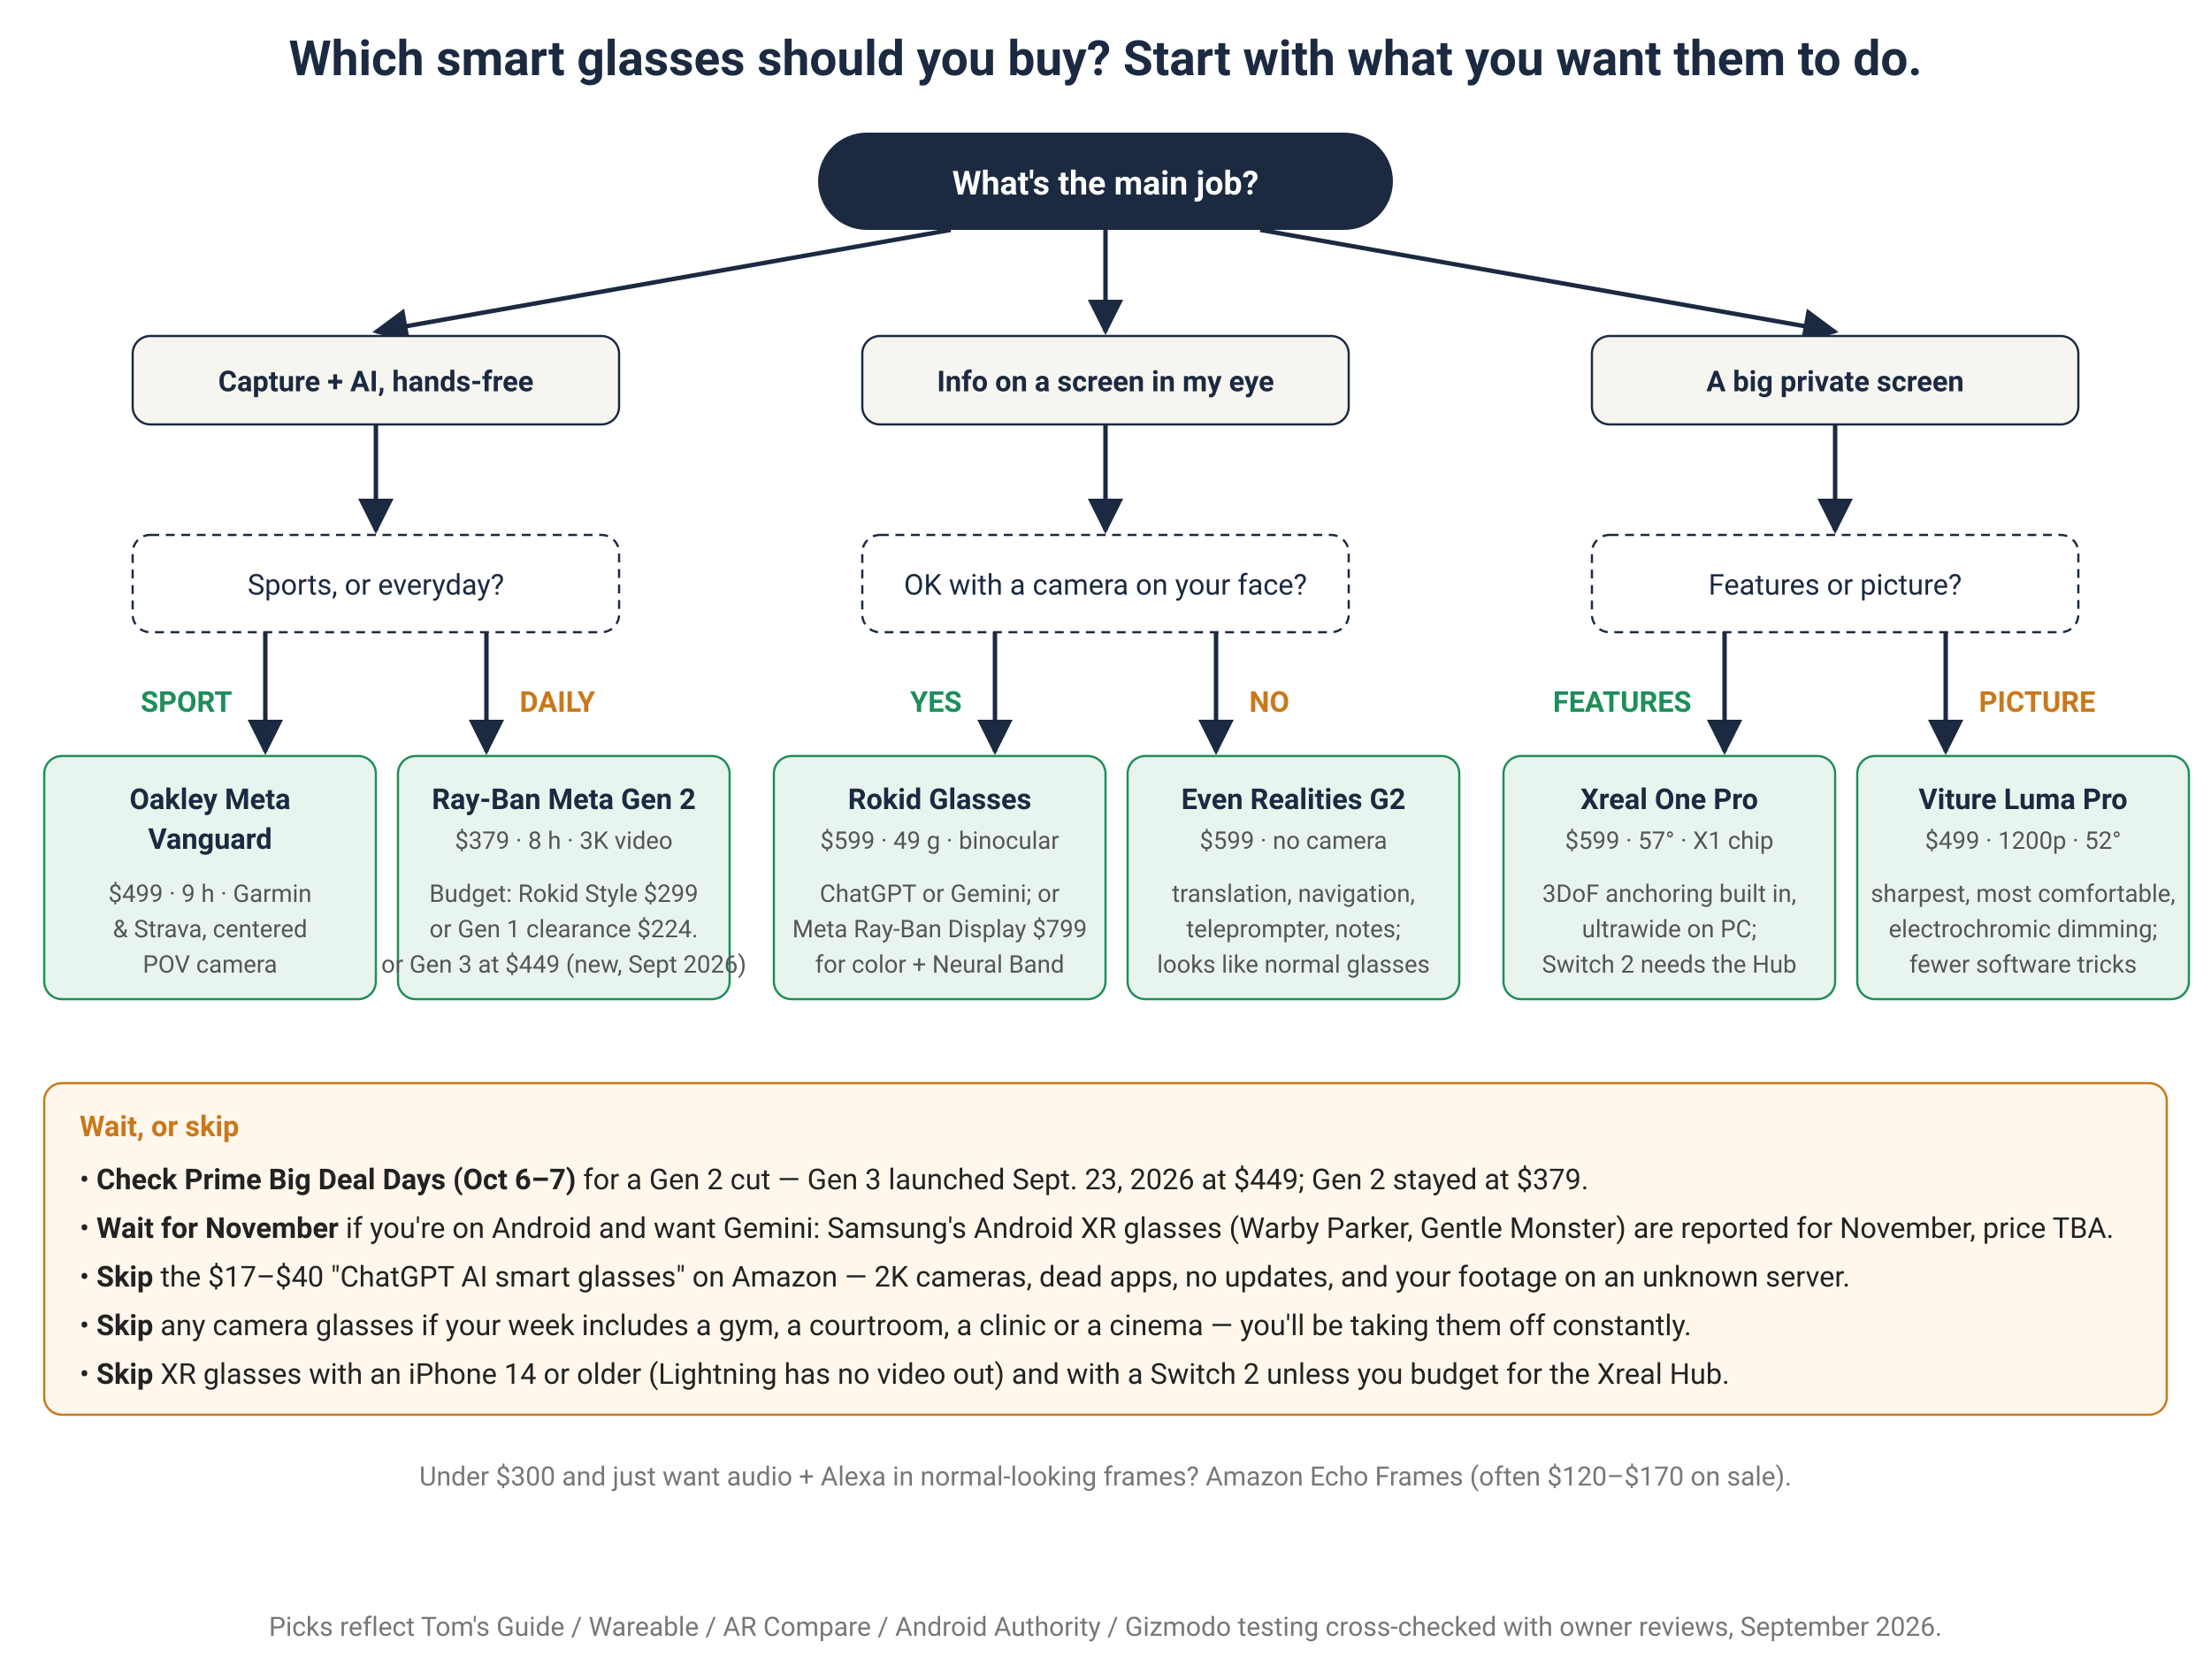
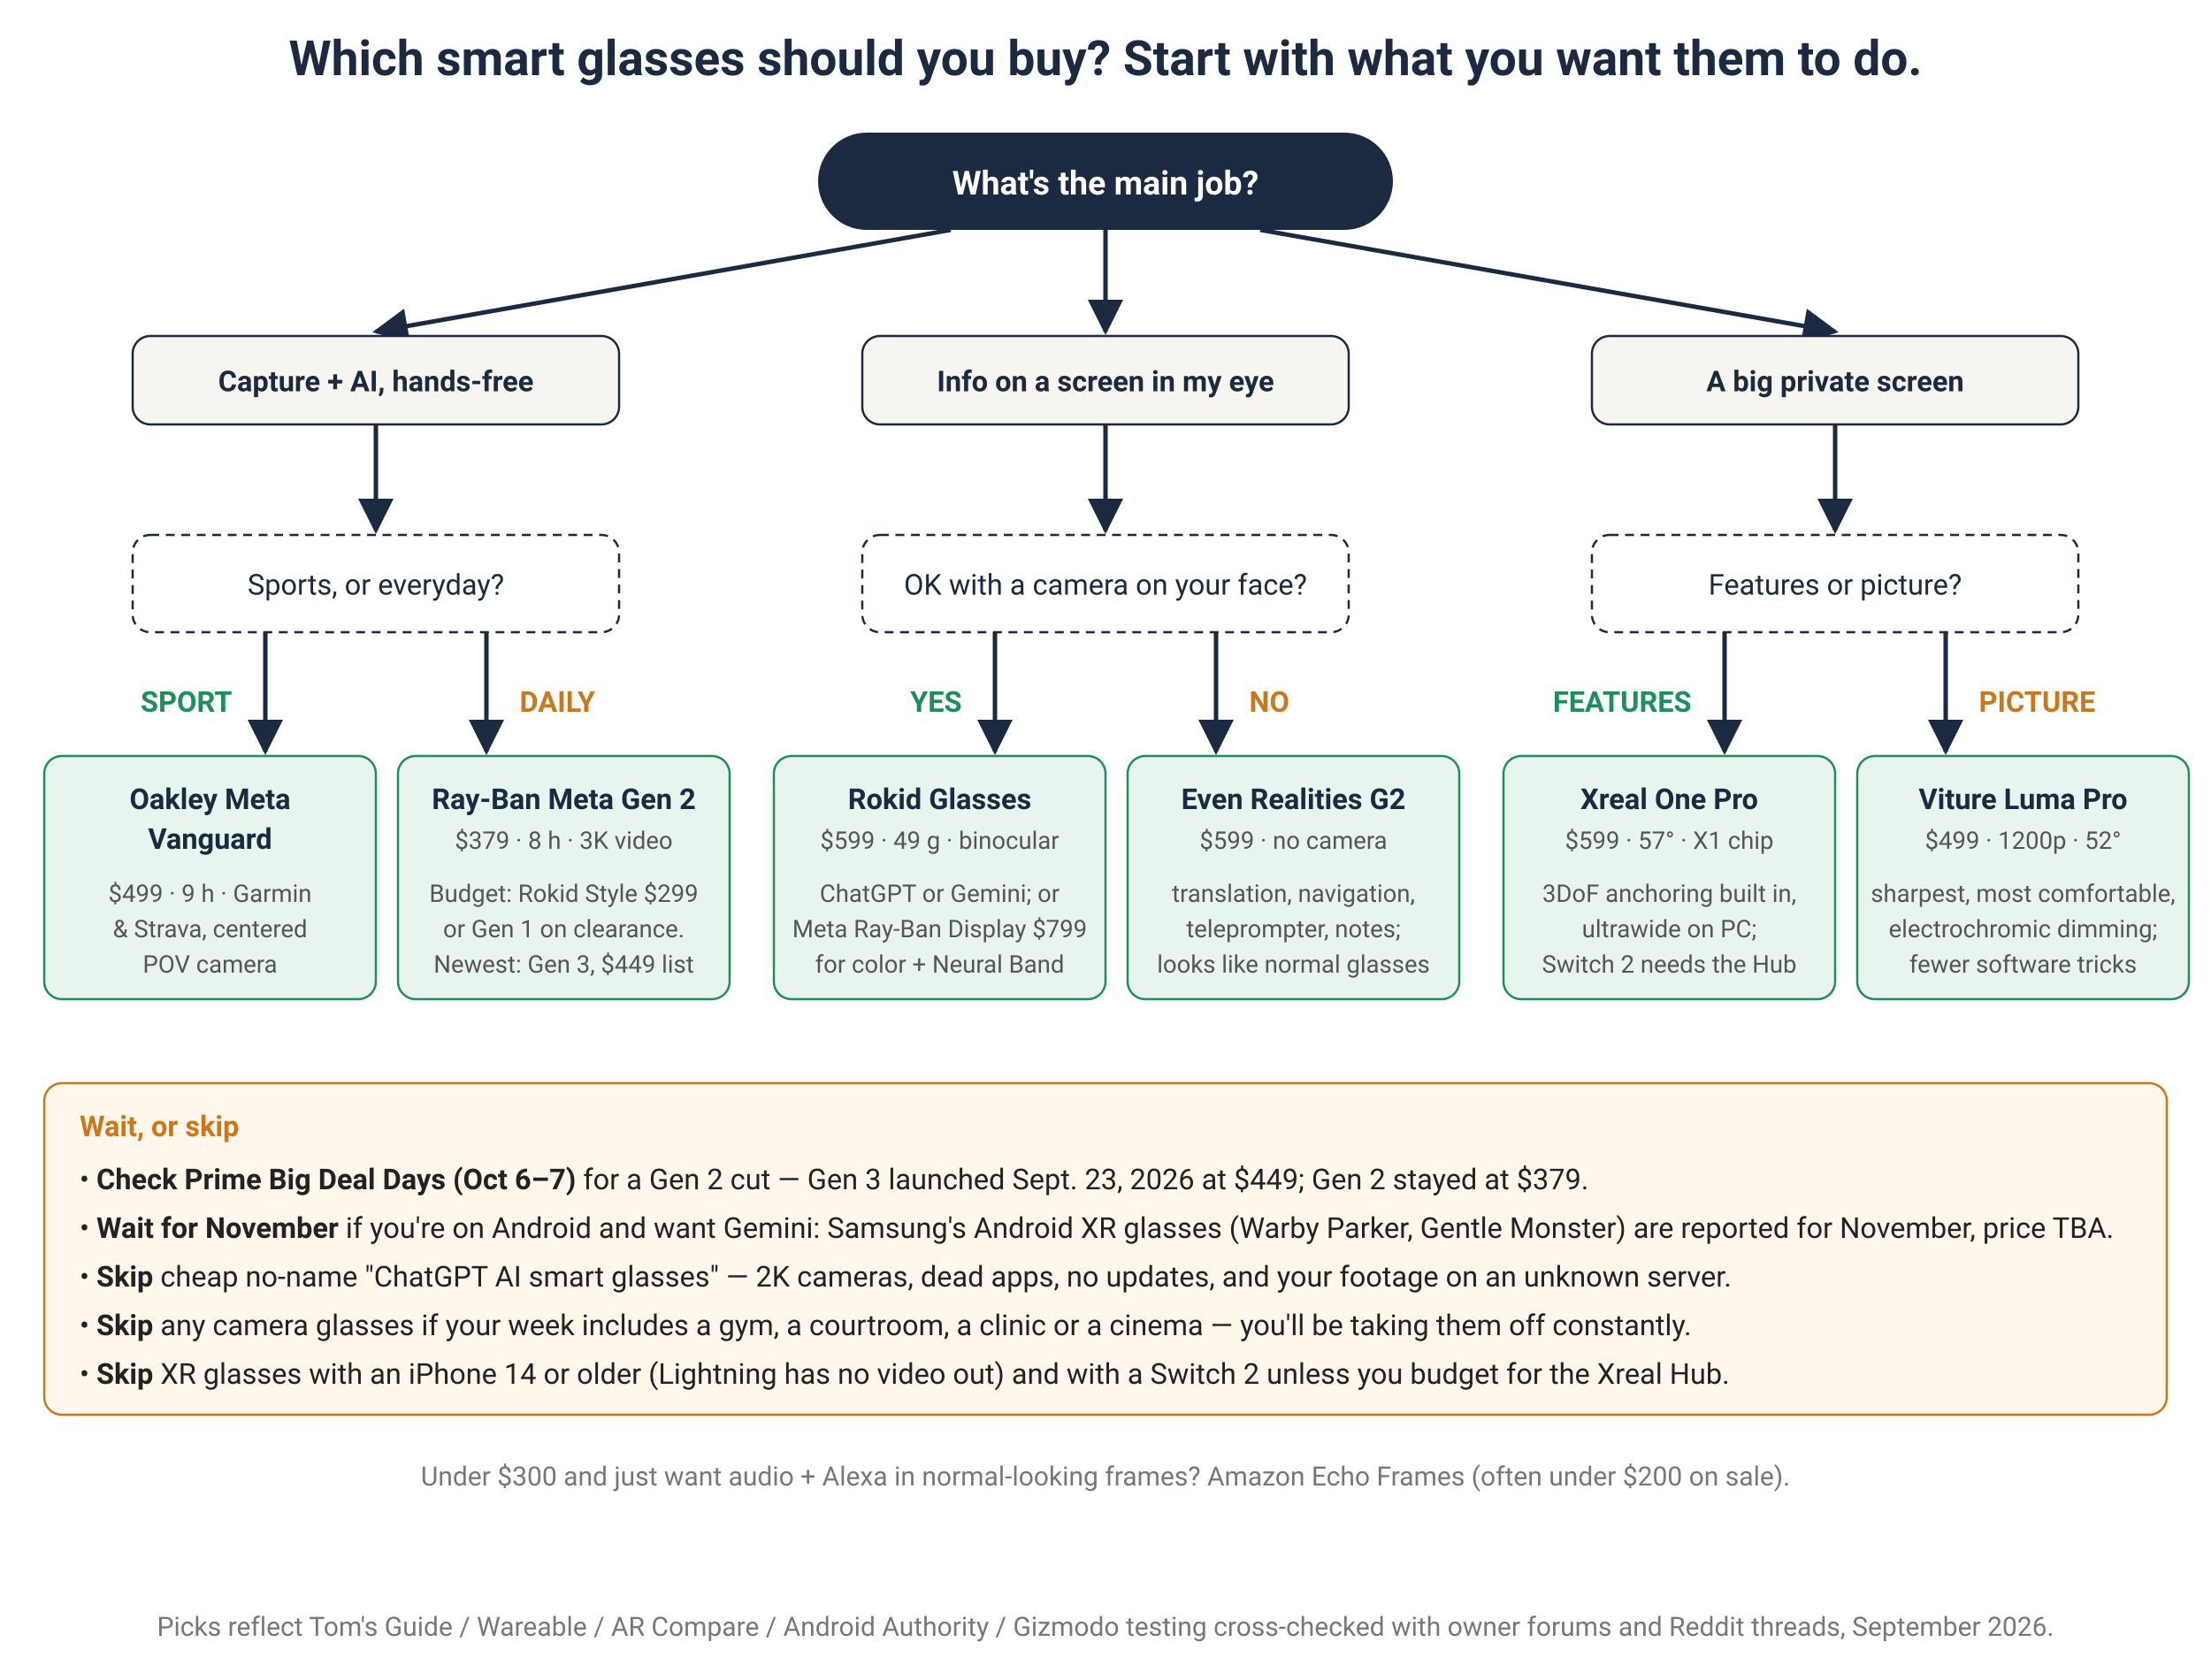
<svg xmlns="http://www.w3.org/2000/svg" viewBox="0 0 1000 760" role="img" aria-label="Decision flowchart: which smart glasses should you buy in 2026">
  <rect width="1000" height="760" fill="#fff" />
  <defs>
    <marker id="arr" viewBox="0 0 10 10" refX="9" refY="5" markerWidth="8" markerHeight="8" orient="auto">
      <path d="M0 0 L10 5 L0 10 z" fill="#1B2A41" />
    </marker>
  </defs>
  <g font-family="-apple-system,Segoe UI,Roboto,Helvetica,Arial,sans-serif" font-size="13">
    <text x="500" y="34" text-anchor="middle" font-size="22" font-weight="700" fill="#1B2A41">Which smart glasses should you buy? Start with what you want them to do.</text>
    <rect x="370" y="60" width="260" height="44" rx="22" fill="#1B2A41" />
    <text x="500" y="88" text-anchor="middle" fill="#fff" font-weight="700" font-size="15">What's the main job?</text>
    <g stroke="#1B2A41" stroke-width="2" fill="none" marker-end="url(#arr)">
      <path d="M430 104 L170 150" />
      <path d="M500 104 L500 150" />
      <path d="M570 104 L830 150" />
    </g>
    <rect x="60" y="152" width="220" height="40" rx="8" fill="#F7F5F0" stroke="#1B2A41" />
    <text x="170" y="177" text-anchor="middle" font-weight="700" fill="#1B2A41">Capture + AI, hands-free</text>
    <rect x="390" y="152" width="220" height="40" rx="8" fill="#F7F5F0" stroke="#1B2A41" />
    <text x="500" y="177" text-anchor="middle" font-weight="700" fill="#1B2A41">Info on a screen in my eye</text>
    <rect x="720" y="152" width="220" height="40" rx="8" fill="#F7F5F0" stroke="#1B2A41" />
    <text x="830" y="177" text-anchor="middle" font-weight="700" fill="#1B2A41">A big private screen</text>
    <g stroke="#1B2A41" stroke-width="2" fill="none" marker-end="url(#arr)">
      <path d="M170 192 L170 240" />
      <path d="M500 192 L500 240" />
      <path d="M830 192 L830 240" />
    </g>
    <rect x="60" y="242" width="220" height="44" rx="8" fill="#fff" stroke="#1B2A41" stroke-dasharray="4 3" />
    <text x="170" y="269" text-anchor="middle" fill="#1B2A41">Sports, or everyday?</text>
    <rect x="390" y="242" width="220" height="44" rx="8" fill="#fff" stroke="#1B2A41" stroke-dasharray="4 3" />
    <text x="500" y="269" text-anchor="middle" fill="#1B2A41">OK with a camera on your face?</text>
    <rect x="720" y="242" width="220" height="44" rx="8" fill="#fff" stroke="#1B2A41" stroke-dasharray="4 3" />
    <text x="830" y="269" text-anchor="middle" fill="#1B2A41">Features or picture?</text>
    <g stroke="#1B2A41" stroke-width="2" fill="none" marker-end="url(#arr)">
      <path d="M120 286 L120 340" />
      <path d="M220 286 L220 340" />
    </g>
    <text x="105" y="322" text-anchor="end" fill="#1E8E5A" font-weight="700">SPORT</text>
    <text x="235" y="322" fill="#C9781B" font-weight="700">DAILY</text>
    <rect x="20" y="342" width="150" height="110" rx="8" fill="#E8F5EE" stroke="#1E8E5A" />
    <text x="95" y="366" text-anchor="middle" font-weight="700" fill="#1B2A41">Oakley Meta</text>
    <text x="95" y="384" text-anchor="middle" font-weight="700" fill="#1B2A41">Vanguard</text>
    <text x="95" y="408" text-anchor="middle" font-size="11" fill="#555">$499 · 9 h · Garmin</text>
    <text x="95" y="424" text-anchor="middle" font-size="11" fill="#555">&amp; Strava, centered</text>
    <text x="95" y="440" text-anchor="middle" font-size="11" fill="#555">POV camera</text>
    <rect x="180" y="342" width="150" height="110" rx="8" fill="#E8F5EE" stroke="#1E8E5A" />
    <text x="255" y="366" text-anchor="middle" font-weight="700" fill="#1B2A41">Ray-Ban Meta Gen 2</text>
    <text x="255" y="384" text-anchor="middle" font-size="11" fill="#555">$379 · 8 h · 3K video</text>
    <text x="255" y="408" text-anchor="middle" font-size="11" fill="#555">Budget: Rokid Style $299</text>
-     <text x="255" y="424" text-anchor="middle" font-size="11" fill="#555">or Gen 1 clearance $224.</text>
-     <text x="255" y="440" text-anchor="middle" font-size="11" fill="#555">or Gen 3 at $449 (new, Sept 2026)</text>
+     <text x="255" y="424" text-anchor="middle" font-size="11" fill="#555">or Gen 1 on clearance.</text>
+     <text x="255" y="440" text-anchor="middle" font-size="11" fill="#555">Newest: Gen 3, $449 list</text>
    <g stroke="#1B2A41" stroke-width="2" fill="none" marker-end="url(#arr)">
      <path d="M450 286 L450 340" />
      <path d="M550 286 L550 340" />
    </g>
    <text x="435" y="322" text-anchor="end" fill="#1E8E5A" font-weight="700">YES</text>
    <text x="565" y="322" fill="#C9781B" font-weight="700">NO</text>
    <rect x="350" y="342" width="150" height="110" rx="8" fill="#E8F5EE" stroke="#1E8E5A" />
    <text x="425" y="366" text-anchor="middle" font-weight="700" fill="#1B2A41">Rokid Glasses</text>
    <text x="425" y="384" text-anchor="middle" font-size="11" fill="#555">$599 · 49 g · binocular</text>
    <text x="425" y="408" text-anchor="middle" font-size="11" fill="#555">ChatGPT or Gemini; or</text>
    <text x="425" y="424" text-anchor="middle" font-size="11" fill="#555">Meta Ray-Ban Display $799</text>
    <text x="425" y="440" text-anchor="middle" font-size="11" fill="#555">for color + Neural Band</text>
    <rect x="510" y="342" width="150" height="110" rx="8" fill="#E8F5EE" stroke="#1E8E5A" />
    <text x="585" y="366" text-anchor="middle" font-weight="700" fill="#1B2A41">Even Realities G2</text>
    <text x="585" y="384" text-anchor="middle" font-size="11" fill="#555">$599 · no camera</text>
    <text x="585" y="408" text-anchor="middle" font-size="11" fill="#555">translation, navigation,</text>
    <text x="585" y="424" text-anchor="middle" font-size="11" fill="#555">teleprompter, notes;</text>
    <text x="585" y="440" text-anchor="middle" font-size="11" fill="#555">looks like normal glasses</text>
    <g stroke="#1B2A41" stroke-width="2" fill="none" marker-end="url(#arr)">
      <path d="M780 286 L780 340" />
      <path d="M880 286 L880 340" />
    </g>
    <text x="765" y="322" text-anchor="end" fill="#1E8E5A" font-weight="700">FEATURES</text>
    <text x="895" y="322" fill="#C9781B" font-weight="700">PICTURE</text>
    <rect x="680" y="342" width="150" height="110" rx="8" fill="#E8F5EE" stroke="#1E8E5A" />
    <text x="755" y="366" text-anchor="middle" font-weight="700" fill="#1B2A41">Xreal One Pro</text>
    <text x="755" y="384" text-anchor="middle" font-size="11" fill="#555">$599 · 57° · X1 chip</text>
    <text x="755" y="408" text-anchor="middle" font-size="11" fill="#555">3DoF anchoring built in,</text>
    <text x="755" y="424" text-anchor="middle" font-size="11" fill="#555">ultrawide on PC;</text>
    <text x="755" y="440" text-anchor="middle" font-size="11" fill="#555">Switch 2 needs the Hub</text>
    <rect x="840" y="342" width="150" height="110" rx="8" fill="#E8F5EE" stroke="#1E8E5A" />
    <text x="915" y="366" text-anchor="middle" font-weight="700" fill="#1B2A41">Viture Luma Pro</text>
    <text x="915" y="384" text-anchor="middle" font-size="11" fill="#555">$499 · 1200p · 52°</text>
    <text x="915" y="408" text-anchor="middle" font-size="11" fill="#555">sharpest, most comfortable,</text>
    <text x="915" y="424" text-anchor="middle" font-size="11" fill="#555">electrochromic dimming;</text>
    <text x="915" y="440" text-anchor="middle" font-size="11" fill="#555">fewer software tricks</text>
    <rect x="20" y="490" width="960" height="150" rx="8" fill="#FFF7EC" stroke="#C9781B" />
    <text x="36" y="514" font-weight="700" fill="#C9781B">Wait, or skip</text>
    <text x="36" y="538" fill="#222">• <tspan font-weight="700">Check Prime Big Deal Days (Oct 6–7)</tspan> for a Gen 2 cut — Gen 3 launched Sept. 23, 2026 at $449; Gen 2 stayed at $379.</text>
    <text x="36" y="560" fill="#222">• <tspan font-weight="700">Wait for November</tspan> if you're on Android and want Gemini: Samsung's Android XR glasses (Warby Parker, Gentle Monster) are reported for November, price TBA.</text>
-     <text x="36" y="582" fill="#222">• <tspan font-weight="700">Skip</tspan> the $17–$40 "ChatGPT AI smart glasses" on Amazon — 2K cameras, dead apps, no updates, and your footage on an unknown server.</text>
+     <text x="36" y="582" fill="#222">• <tspan font-weight="700">Skip</tspan> cheap no-name "ChatGPT AI smart glasses" — 2K cameras, dead apps, no updates, and your footage on an unknown server.</text>
    <text x="36" y="604" fill="#222">• <tspan font-weight="700">Skip</tspan> any camera glasses if your week includes a gym, a courtroom, a clinic or a cinema — you'll be taking them off constantly.</text>
    <text x="36" y="626" fill="#222">• <tspan font-weight="700">Skip</tspan> XR glasses with an iPhone 14 or older (Lightning has no video out) and with a Switch 2 unless you budget for the Xreal Hub.</text>
-     <text x="500" y="672" text-anchor="middle" font-size="12" fill="#777">Under $300 and just want audio + Alexa in normal-looking frames? Amazon Echo Frames (often $120–$170 on sale).</text>
-     <text x="500" y="740" text-anchor="middle" font-size="12" fill="#777">Picks reflect Tom's Guide / Wareable / AR Compare / Android Authority / Gizmodo testing cross-checked with owner reviews, September 2026.</text>
+     <text x="500" y="672" text-anchor="middle" font-size="12" fill="#777">Under $300 and just want audio + Alexa in normal-looking frames? Amazon Echo Frames (often under $200 on sale).</text>
+     <text x="500" y="740" text-anchor="middle" font-size="12" fill="#777">Picks reflect Tom's Guide / Wareable / AR Compare / Android Authority / Gizmodo testing cross-checked with owner forums and Reddit threads, September 2026.</text>
  </g>
</svg>
